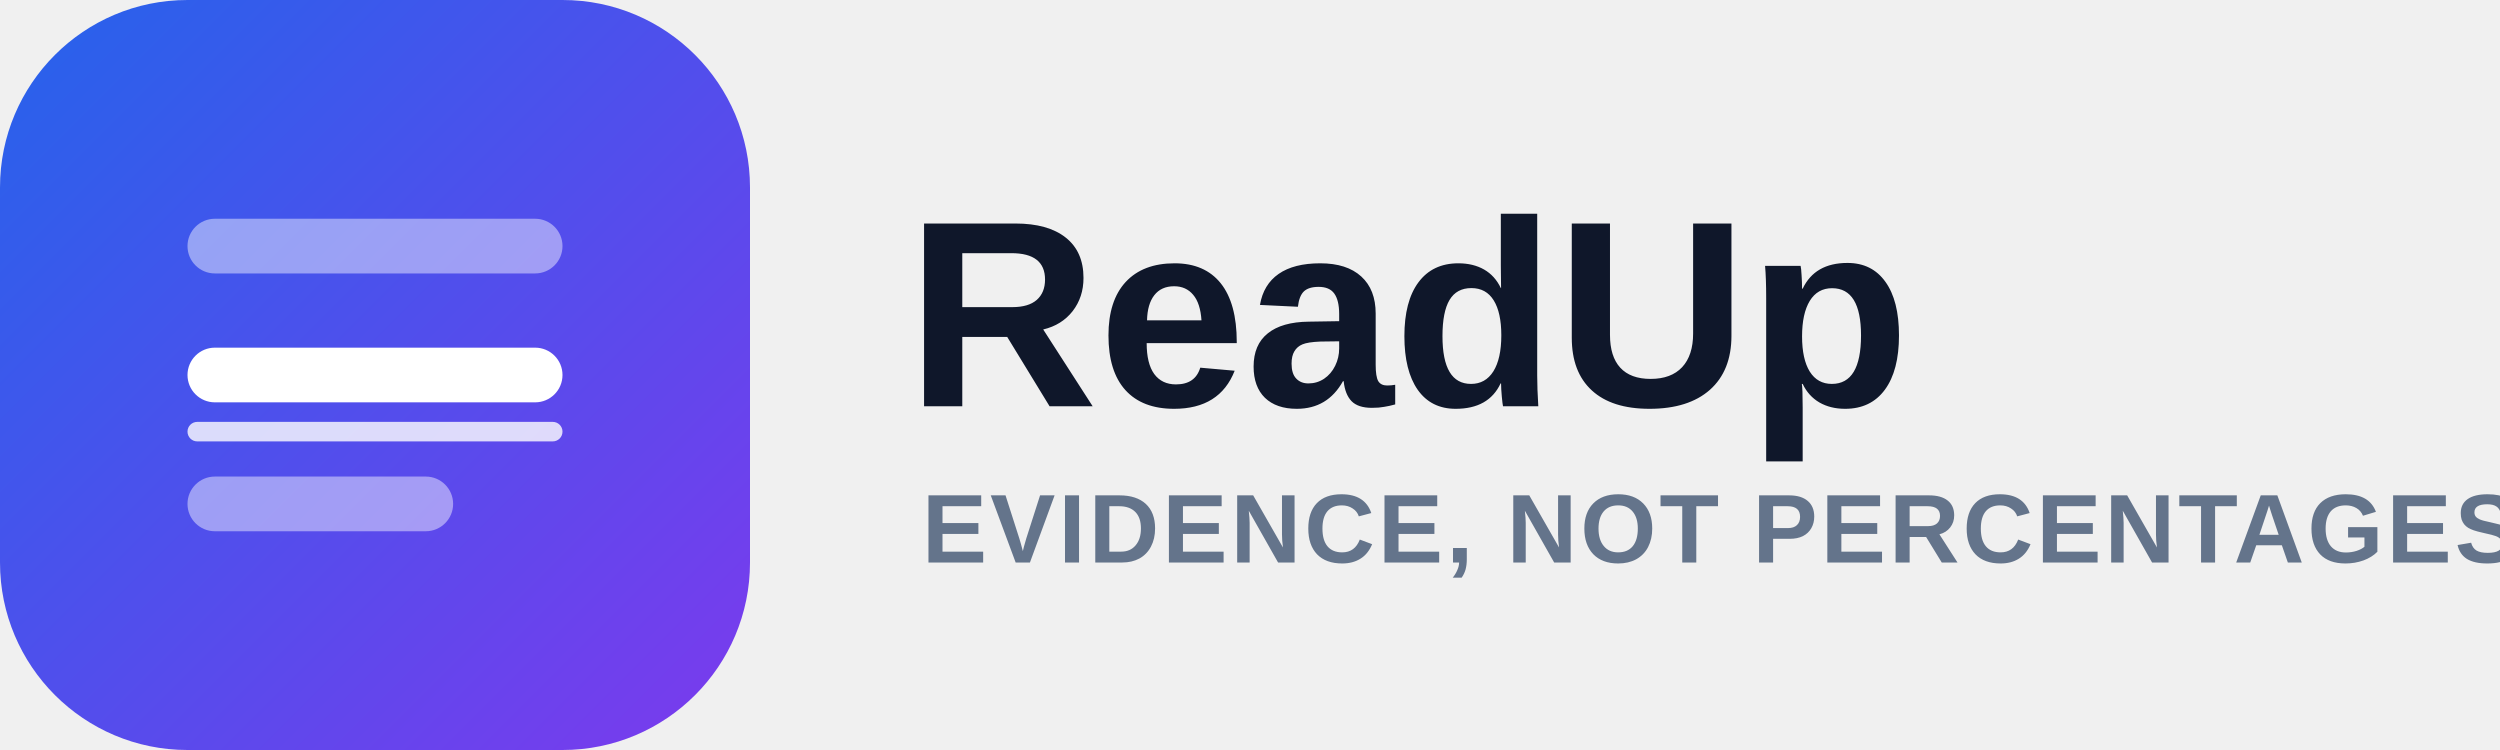
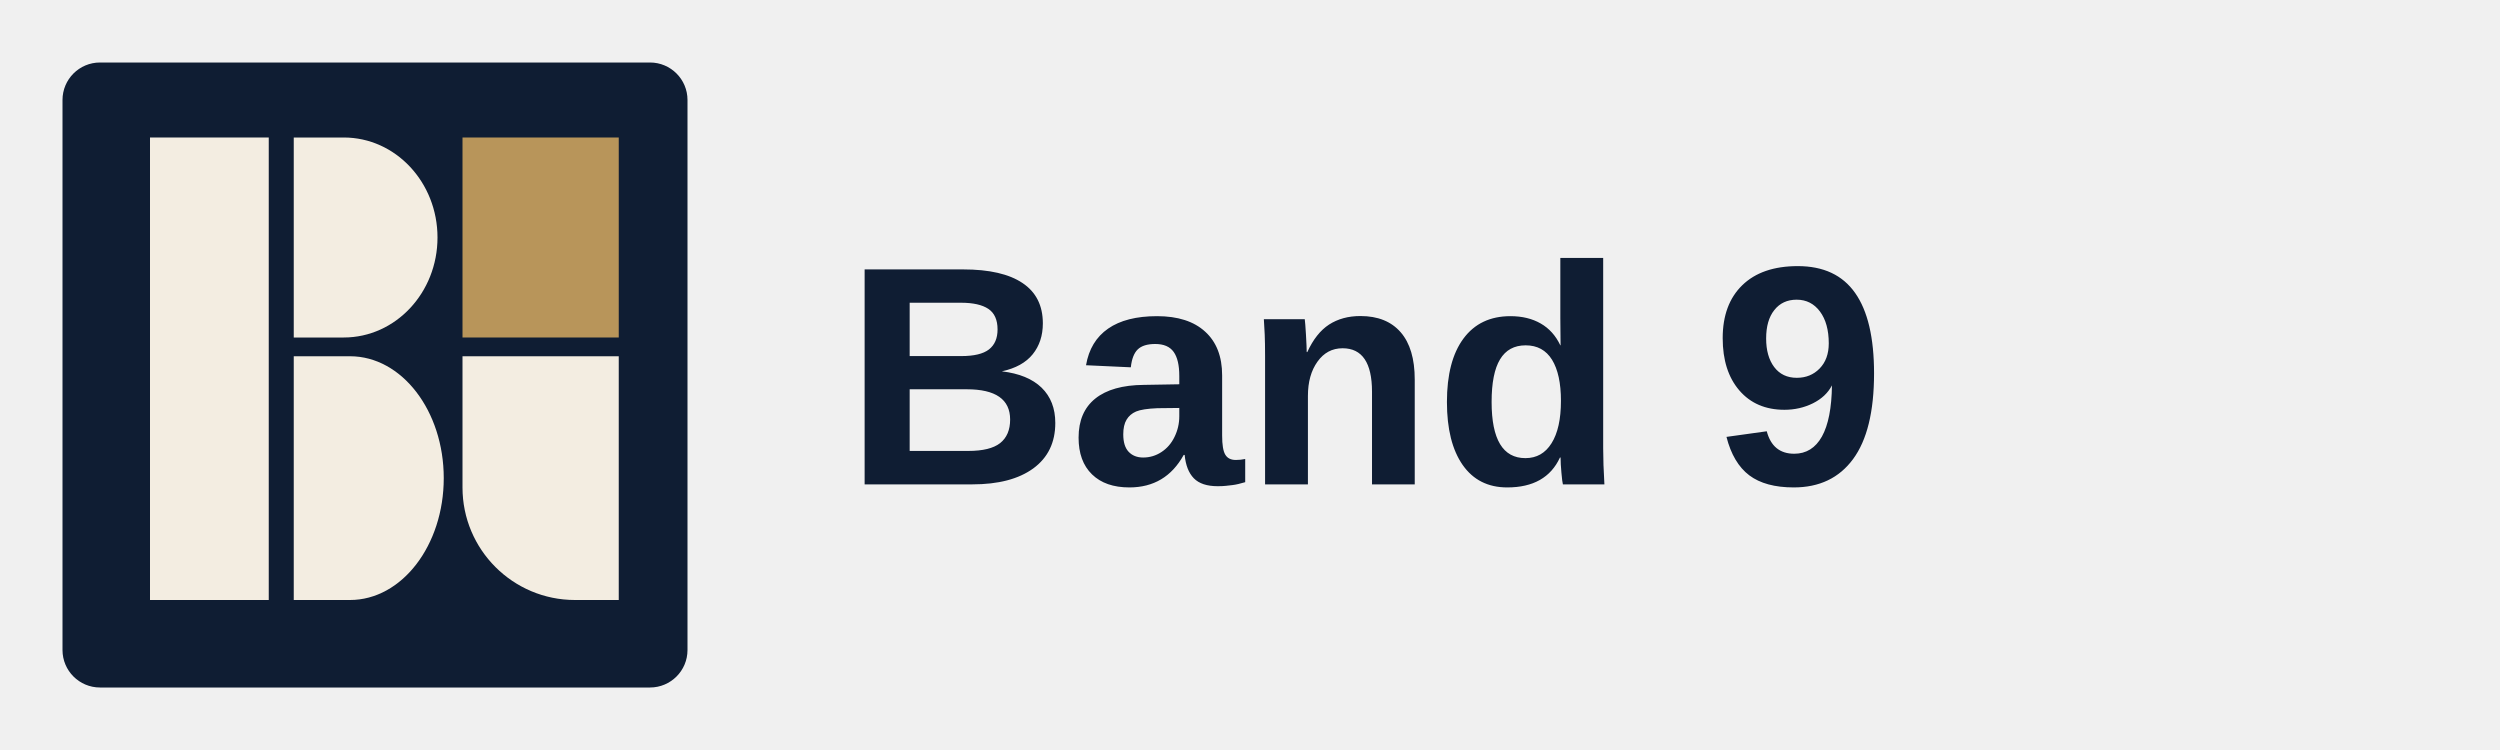
- <svg xmlns="http://www.w3.org/2000/svg" viewBox="0 0 320 96" width="320" height="96" role="img" aria-label="ReadUp">
-   <defs>
-     <linearGradient id="rz2" x1="0" y1="0" x2="1" y2="1">
-       <stop offset="0" stop-color="#2563EB" />
-       <stop offset="1" stop-color="#7C3AED" />
-     </linearGradient>
-   </defs>
-   <rect width="96" height="96" rx="24" fill="url(#rz2)" />
-   <rect x="24" y="28" width="48" height="7" rx="3.5" fill="#FFFFFF" opacity="0.45" />
-   <rect x="24" y="44.5" width="48" height="7" rx="3.5" fill="#FFFFFF" />
-   <rect x="24" y="54" width="48" height="2.5" rx="1.25" fill="#FFFFFF" opacity="0.8" />
-   <rect x="24" y="61" width="34" height="7" rx="3.5" fill="#FFFFFF" opacity="0.45" />
-   <text x="116" y="52" font-family="Plus Jakarta Sans, Segoe UI, Helvetica Neue, Arial, sans-serif" font-size="34" font-weight="800" fill="#0F172A">ReadUp</text>
-   <text x="118" y="72" font-family="Plus Jakarta Sans, Segoe UI, Helvetica Neue, Arial, sans-serif" font-size="12.5" font-weight="600" fill="#64748B" letter-spacing="0.4">EVIDENCE, NOT PERCENTAGES</text>
+ <svg xmlns="http://www.w3.org/2000/svg" viewBox="0 0 320 96" width="320" height="96" role="img" aria-label="Band 9">
+   <g transform="translate(8 8) scale(0.8)">
+     <rect width="100" height="100" rx="6" fill="#0F1D33" />
+     <rect x="14" y="12" width="19" height="74" fill="#F3EDE1" />
+     <path d="M37 12 H45 A15 16 0 0 1 45 44 H37 Z" fill="#F3EDE1" />
+     <path d="M37 47 H46 A15 19.5 0 0 1 46 86 H37 Z" fill="#F3EDE1" />
+     <rect x="64" y="12" width="25" height="32" fill="#B8955A" />
+     <path d="M64 47 H89 V86 H82 A18 18 0 0 1 64 68 Z" fill="#F3EDE1" />
+   </g>
+   <text x="108" y="62" font-family="'Plus Jakarta Sans', 'Segoe UI', Arial, sans-serif" font-size="40" font-weight="800" fill="#0F1D33">Band 9</text>
</svg>
